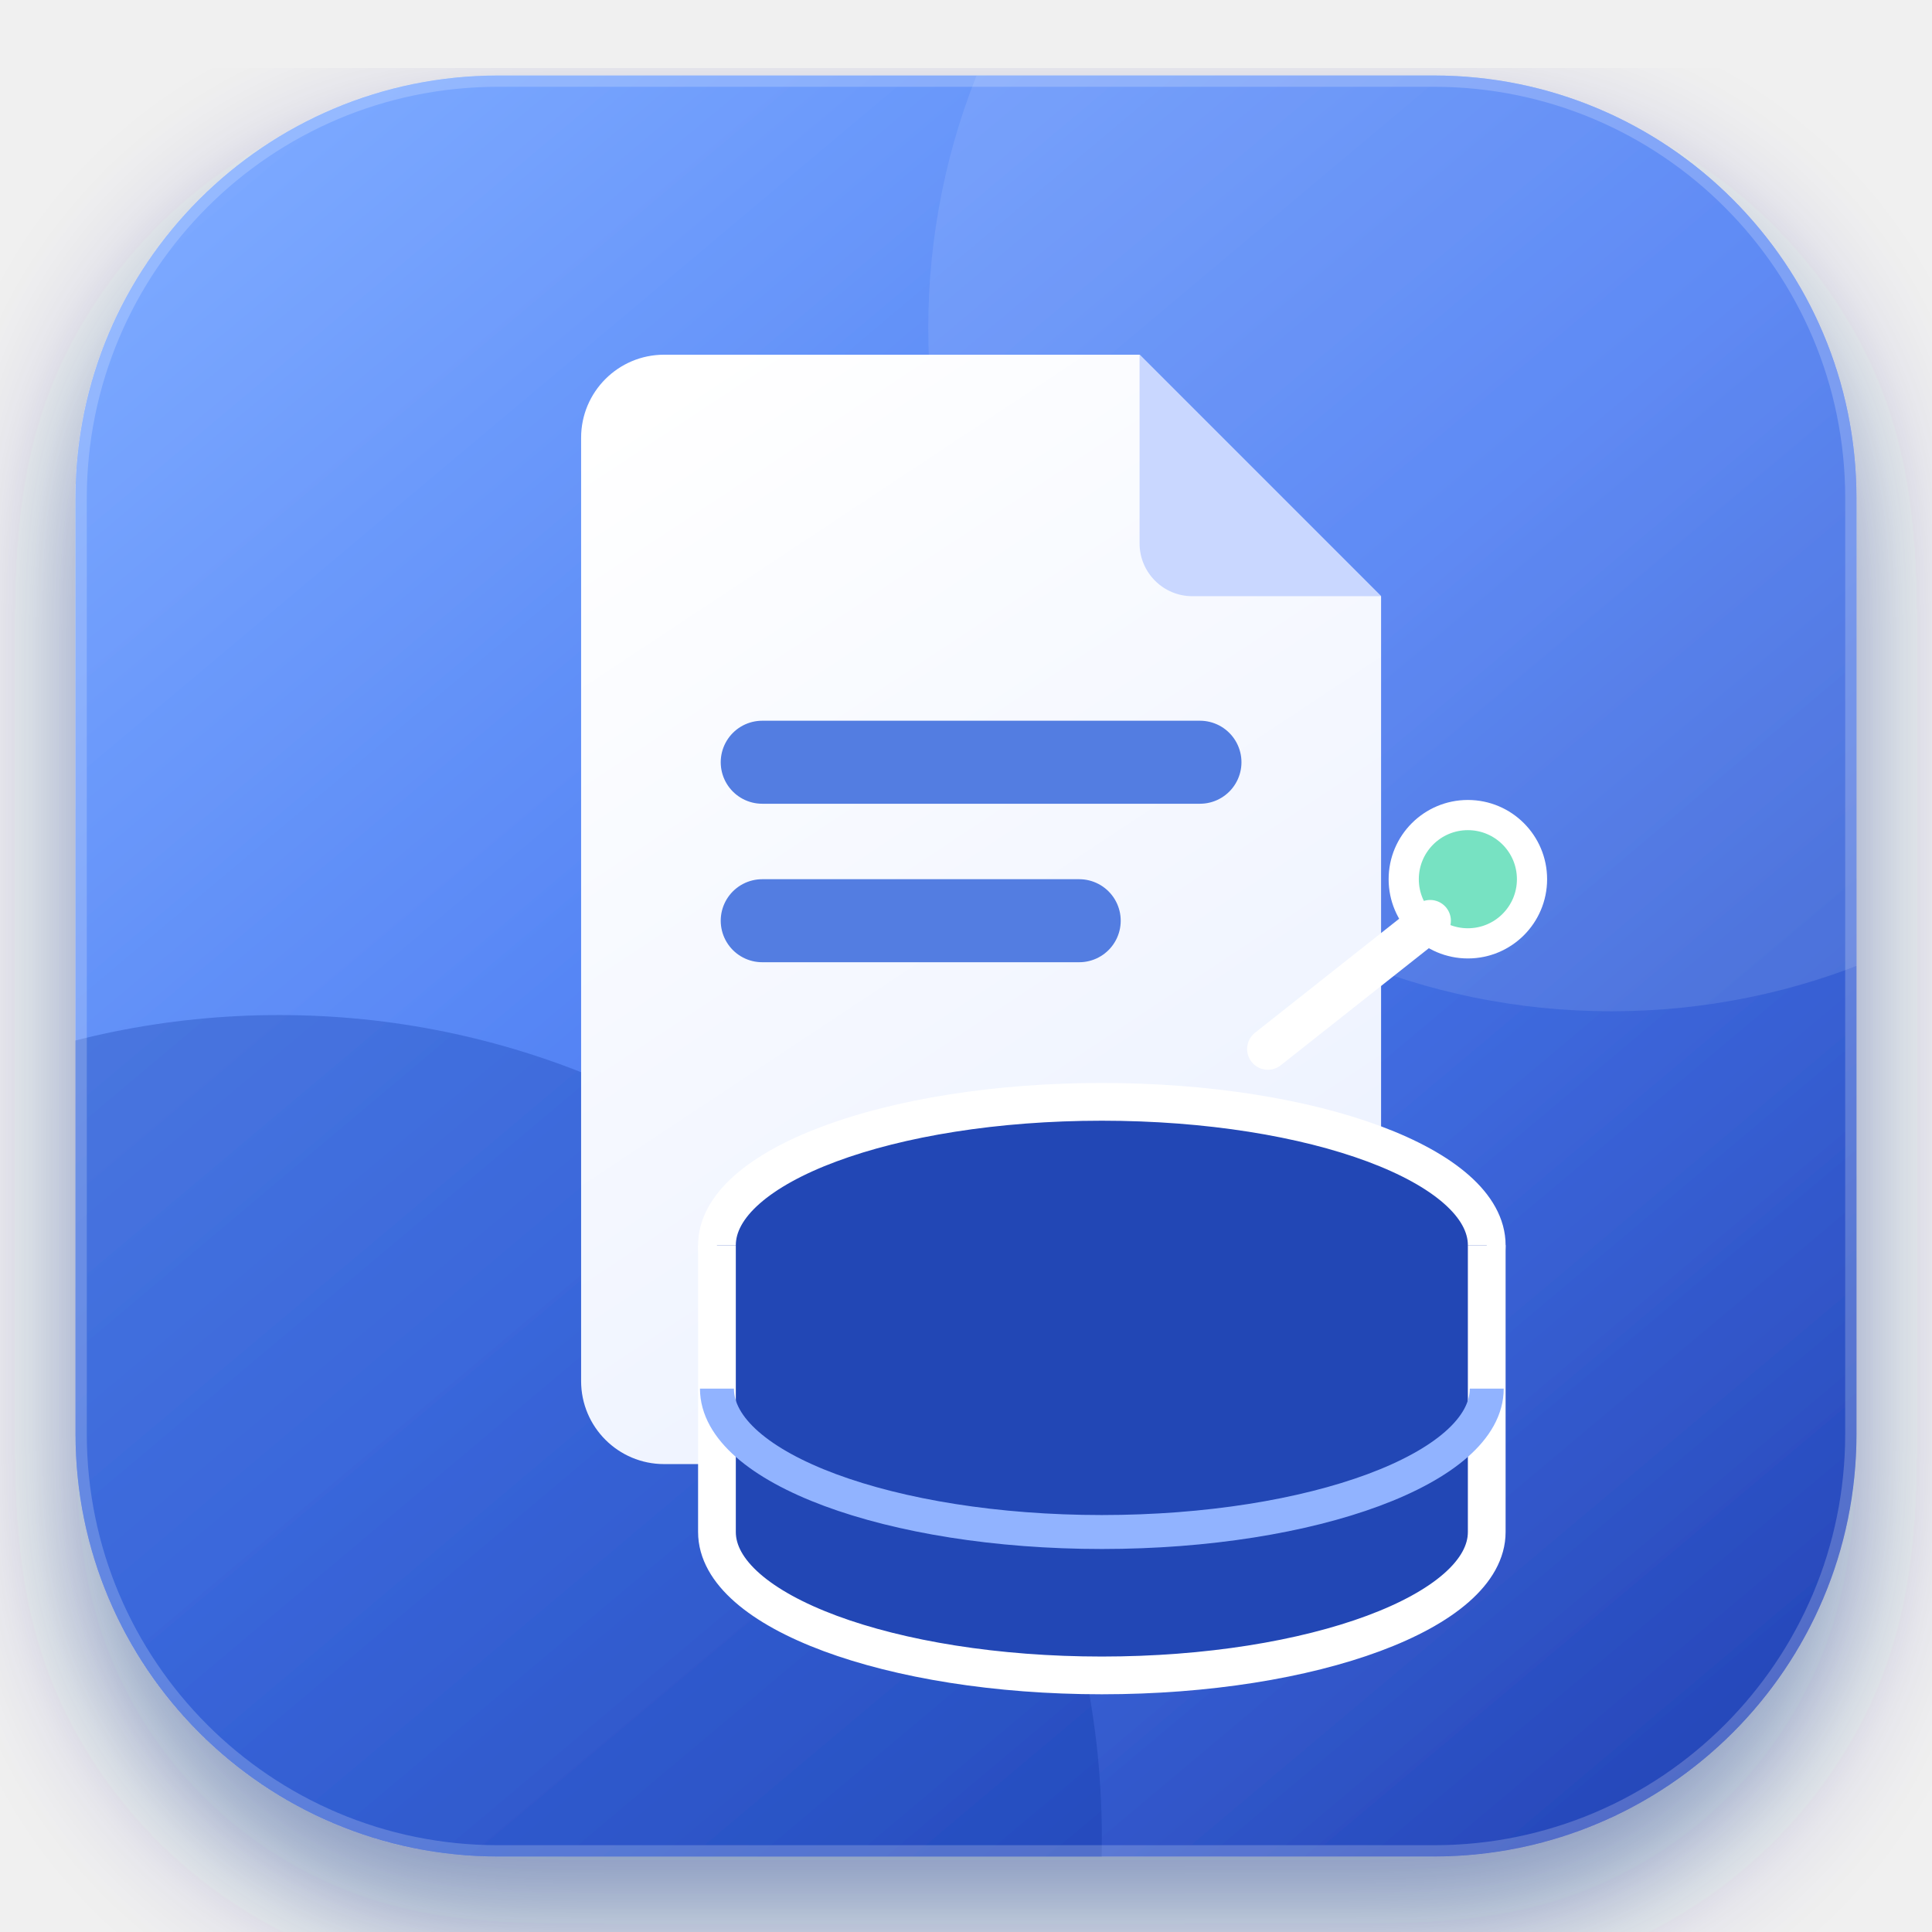
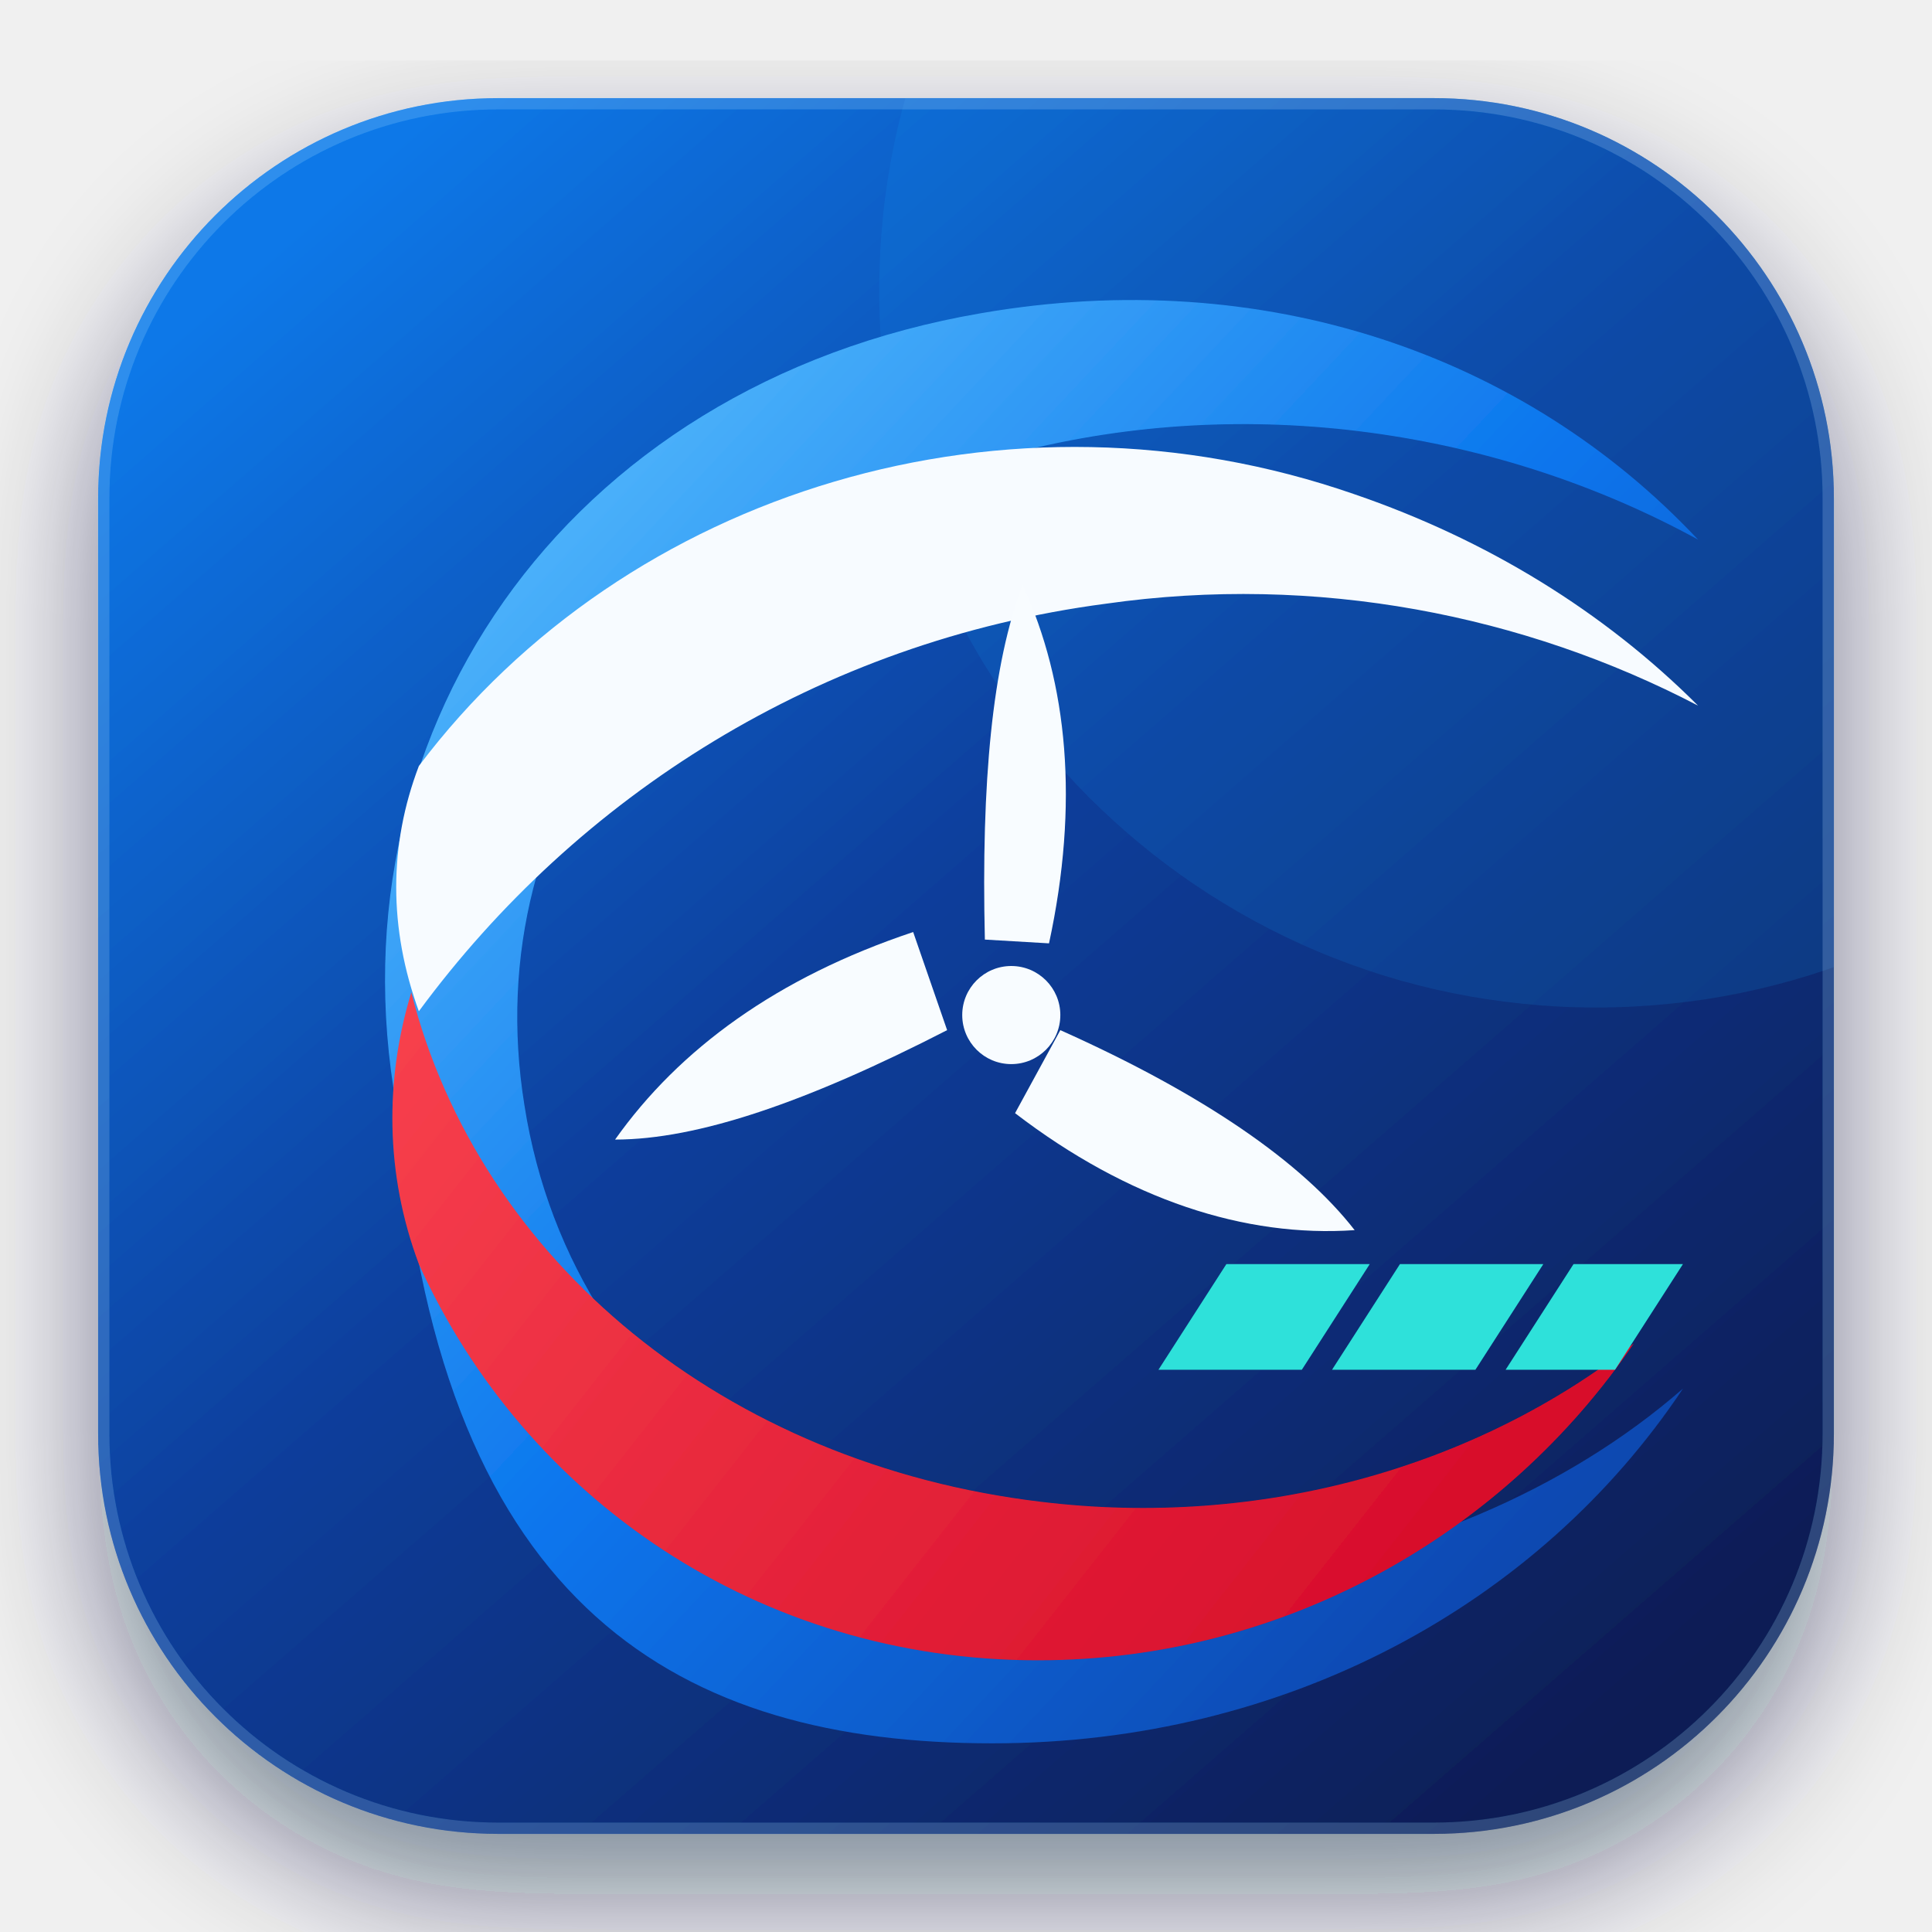
<svg xmlns="http://www.w3.org/2000/svg" width="512" height="512" viewBox="0 0 512 512" fill="none">
  <defs>
-     <linearGradient id="surface" x1="74" y1="38" x2="447" y2="482" gradientUnits="userSpaceOnUse">
-       <stop stop-color="#7BA8FF" />
-       <stop offset="0.48" stop-color="#4D7DF2" />
-       <stop offset="1" stop-color="#2546B8" />
+     <linearGradient id="tile" x1="82" y1="58" x2="430" y2="458" gradientUnits="userSpaceOnUse">
+       <stop stop-color="#0878E8" />
+       <stop offset=".46" stop-color="#073E9B" />
+       <stop offset="1" stop-color="#071D55" />
    </linearGradient>
-     <linearGradient id="paper" x1="170" y1="106" x2="352" y2="381" gradientUnits="userSpaceOnUse">
-       <stop stop-color="#FFFFFF" />
-       <stop offset="1" stop-color="#EAF0FF" />
+     <linearGradient id="rail" x1="91" y1="101" x2="420" y2="410" gradientUnits="userSpaceOnUse">
+       <stop stop-color="#62C7FF" />
+       <stop offset=".55" stop-color="#0A75ED" />
+       <stop offset="1" stop-color="#0746AE" />
    </linearGradient>
-     <filter id="shadow" x="-25%" y="-20%" width="150%" height="160%">
-       <feDropShadow dx="0" dy="18" stdDeviation="18" flood-color="#102C80" flood-opacity=".46" />
+     <linearGradient id="signal" x1="120" y1="134" x2="411" y2="363" gradientUnits="userSpaceOnUse">
+       <stop stop-color="#FF4C55" />
+       <stop offset="1" stop-color="#D80F2C" />
+     </linearGradient>
+     <filter id="shadow" x="-20%" y="-20%" width="140%" height="150%">
+       <feDropShadow dx="0" dy="16" stdDeviation="18" flood-color="#00133C" flood-opacity=".48" />
    </filter>
-     <clipPath id="clip">
-       <rect x="20" y="20" width="472" height="472" rx="112" />
+     <clipPath id="tileClip">
+       <rect x="26" y="26" width="460" height="460" rx="106" />
    </clipPath>
  </defs>
  <g filter="url(#shadow)">
-     <rect x="20" y="20" width="472" height="472" rx="112" fill="url(#surface)" />
-     <g clip-path="url(#clip)">
-       <circle cx="427" cy="87" r="181" fill="#C9D8FF" fill-opacity=".14" />
-       <circle cx="74" cy="487" r="218" fill="#0A2F9D" fill-opacity=".28" />
-       <path d="M154 116a22 22 0 0 1 22-22h126l64 64v208a22 22 0 0 1-22 22H176a22 22 0 0 1-22-22V116Z" fill="url(#paper)" />
-       <path d="M302 94v50a14 14 0 0 0 14 14h50" fill="#C9D7FF" />
-       <path d="M202 202h116M202 244h84" stroke="#527DE1" stroke-width="22" stroke-linecap="round" />
-       <ellipse cx="292" cy="330" rx="102" ry="38" fill="#2146B5" stroke="#FFFFFF" stroke-width="10" />
-       <path d="M190 330v76c0 21 46 38 102 38s102-17 102-38v-76" fill="#2146B5" stroke="#FFFFFF" stroke-width="10" />
-       <path d="M190 368c0 21 46 38 102 38s102-17 102-38" stroke="#91B3FF" stroke-width="9" />
-       <circle cx="389" cy="233" r="17" fill="#77E2C2" stroke="#FFFFFF" stroke-width="8" />
-       <path d="M336 278 379 244" stroke="#FFFFFF" stroke-width="11" stroke-linecap="round" />
+     <rect x="26" y="26" width="460" height="460" rx="106" fill="url(#tile)" />
+     <g clip-path="url(#tileClip)">
+       <circle cx="423" cy="77" r="190" fill="#21A6FF" fill-opacity=".13" />
+       <path d="M106 298c-21-102 43-196 154-215 75-13 144 11 190 60-53-29-119-39-181-23-89 23-143 93-130 173 13 83 92 137 186 126 48-6 90-24 121-51-38 57-105 94-183 94-82 0-146-35-157-164Z" fill="url(#rail)" />
+       <path d="M111 335c28 62 90 105 164 105 66 0 124-34 158-84-42 33-99 49-157 42-84-10-149-64-167-135-7 23-7 48 2 72Z" fill="url(#signal)" />
+       <path d="M111 203c55-73 156-104 248-72 35 12 66 31 91 56-46-24-101-35-157-27-76 10-140 51-182 108-8-22-8-44 0-65Z" fill="#F7FBFF" />
+       <g fill="#F8FCFF">
+         <circle cx="268" cy="269" r="13" />
+         <path d="M261 249c-1-42 2-73 10-94 12 26 15 58 7 95l-17-1Z" />
+         <path d="M251 273c-37 19-66 29-88 29 17-24 43-43 79-55l9 26Z" />
+         <path d="M281 273c38 17 64 35 78 53-29 2-60-8-90-31l12-22Z" />
+       </g>
+       <g fill="#2FE1DA">
+         <path d="M325 335h38l-18 28h-38l18-28Z" />
+         <path d="M371 335h38l-18 28h-38l18-28Z" />
+         <path d="M417 335h29l-18 28h-29l18-28Z" />
+       </g>
    </g>
-     <rect x="21.5" y="21.5" width="469" height="469" rx="110.5" stroke="#FFFFFF" stroke-opacity=".2" stroke-width="3" />
+     <rect x="27.5" y="27.5" width="457" height="457" rx="104.5" stroke="#B8DCFF" stroke-opacity=".22" stroke-width="3" />
  </g>
</svg>
